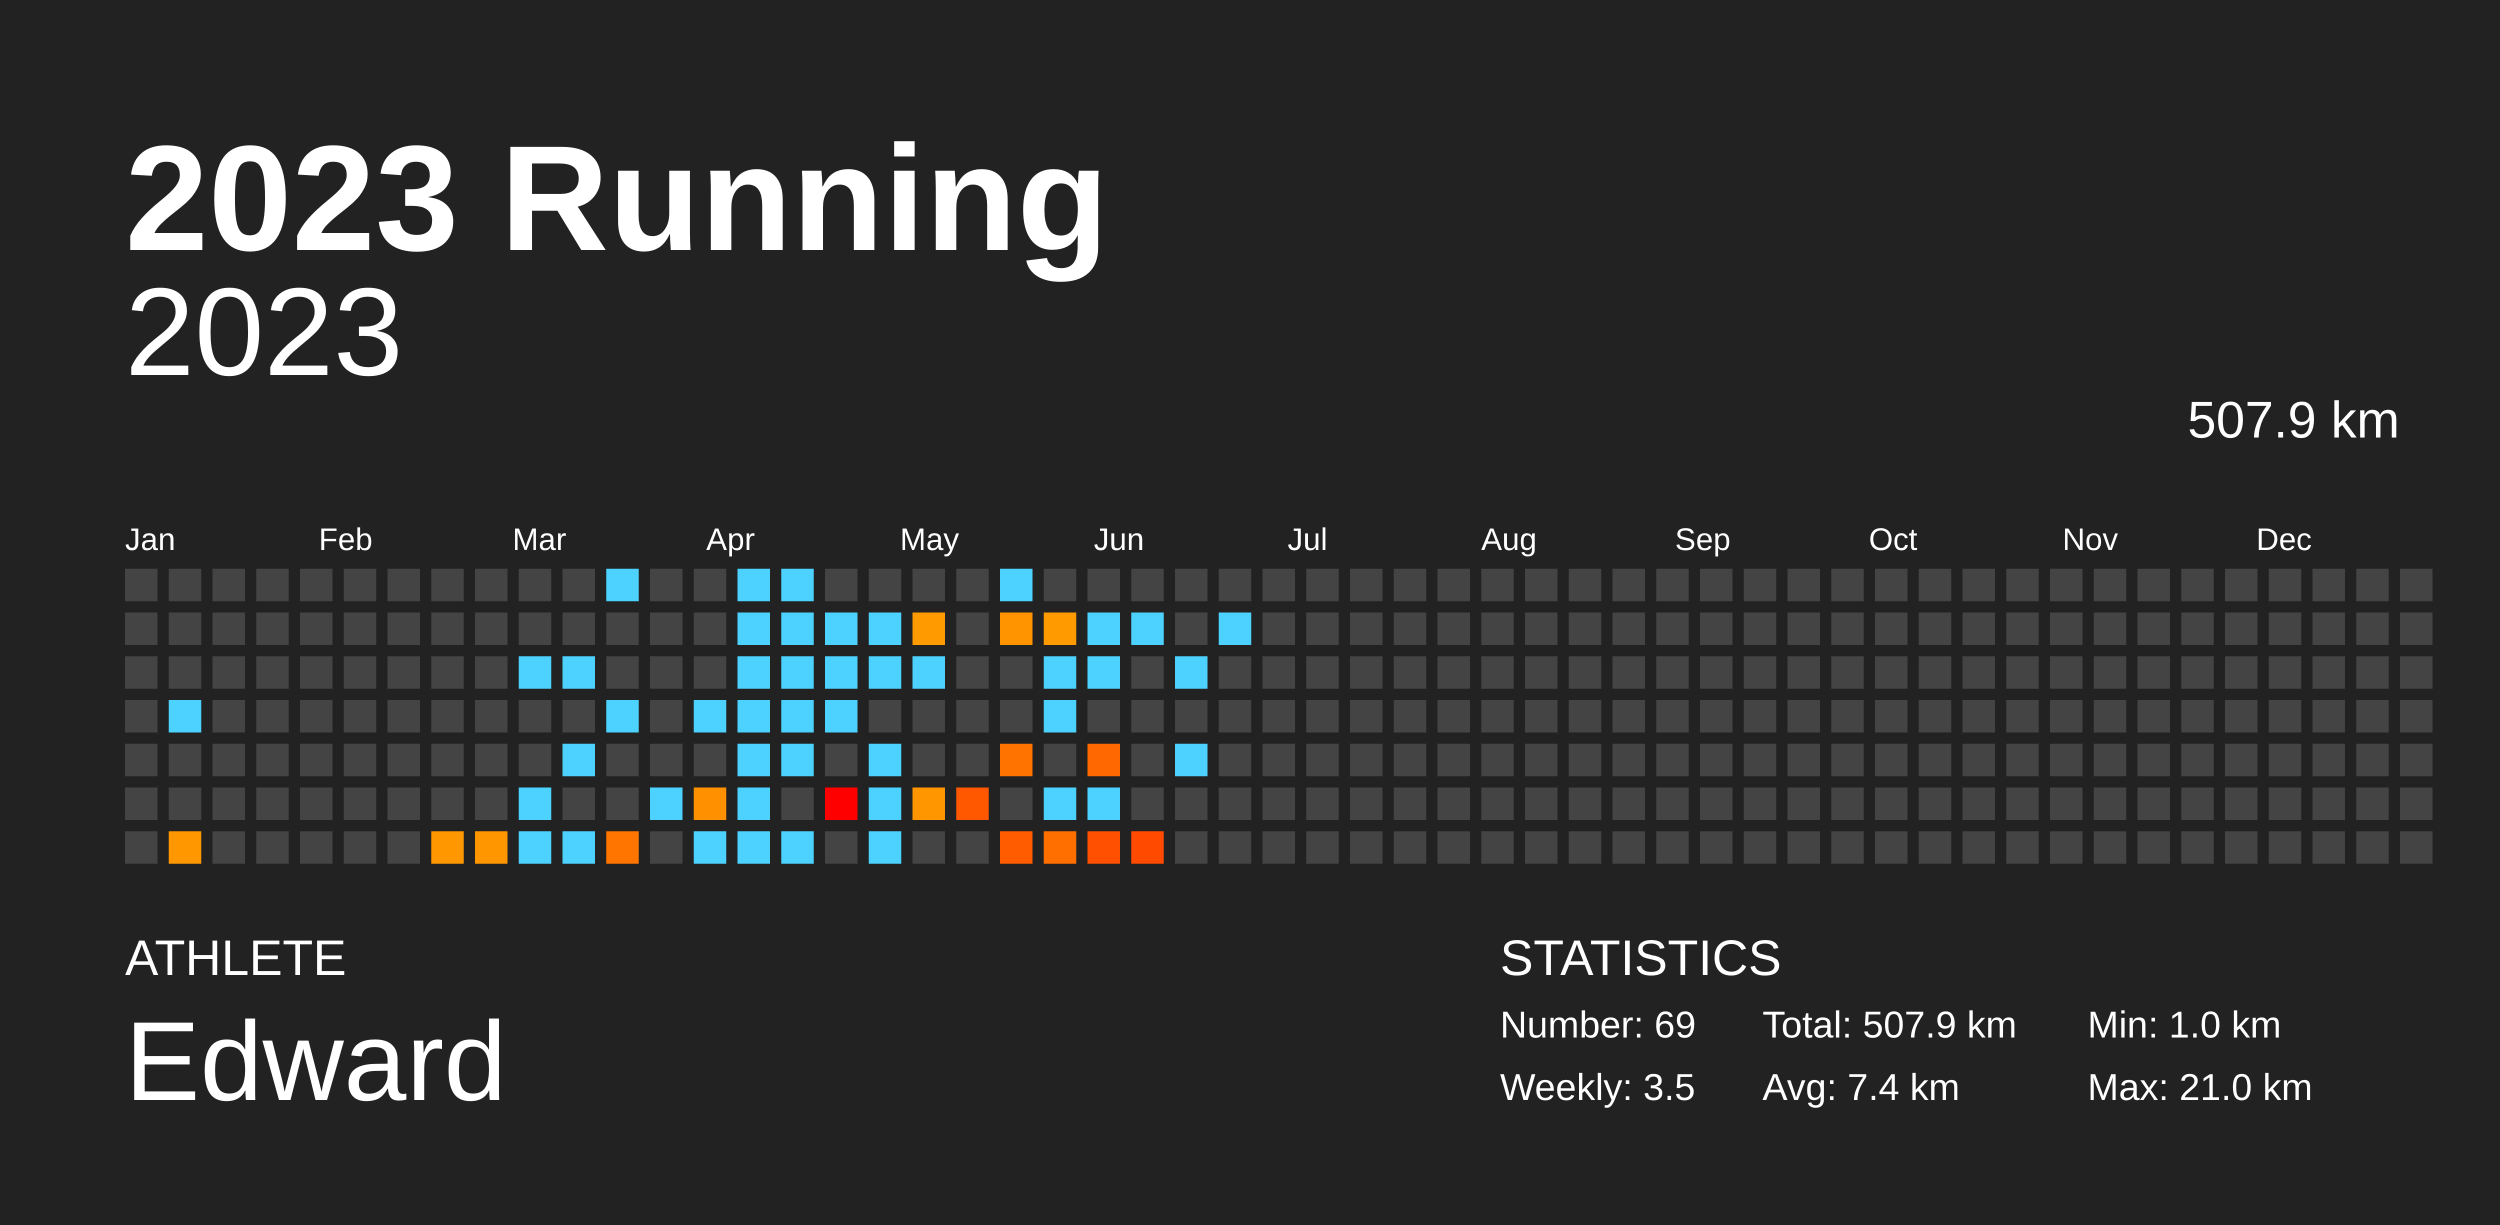
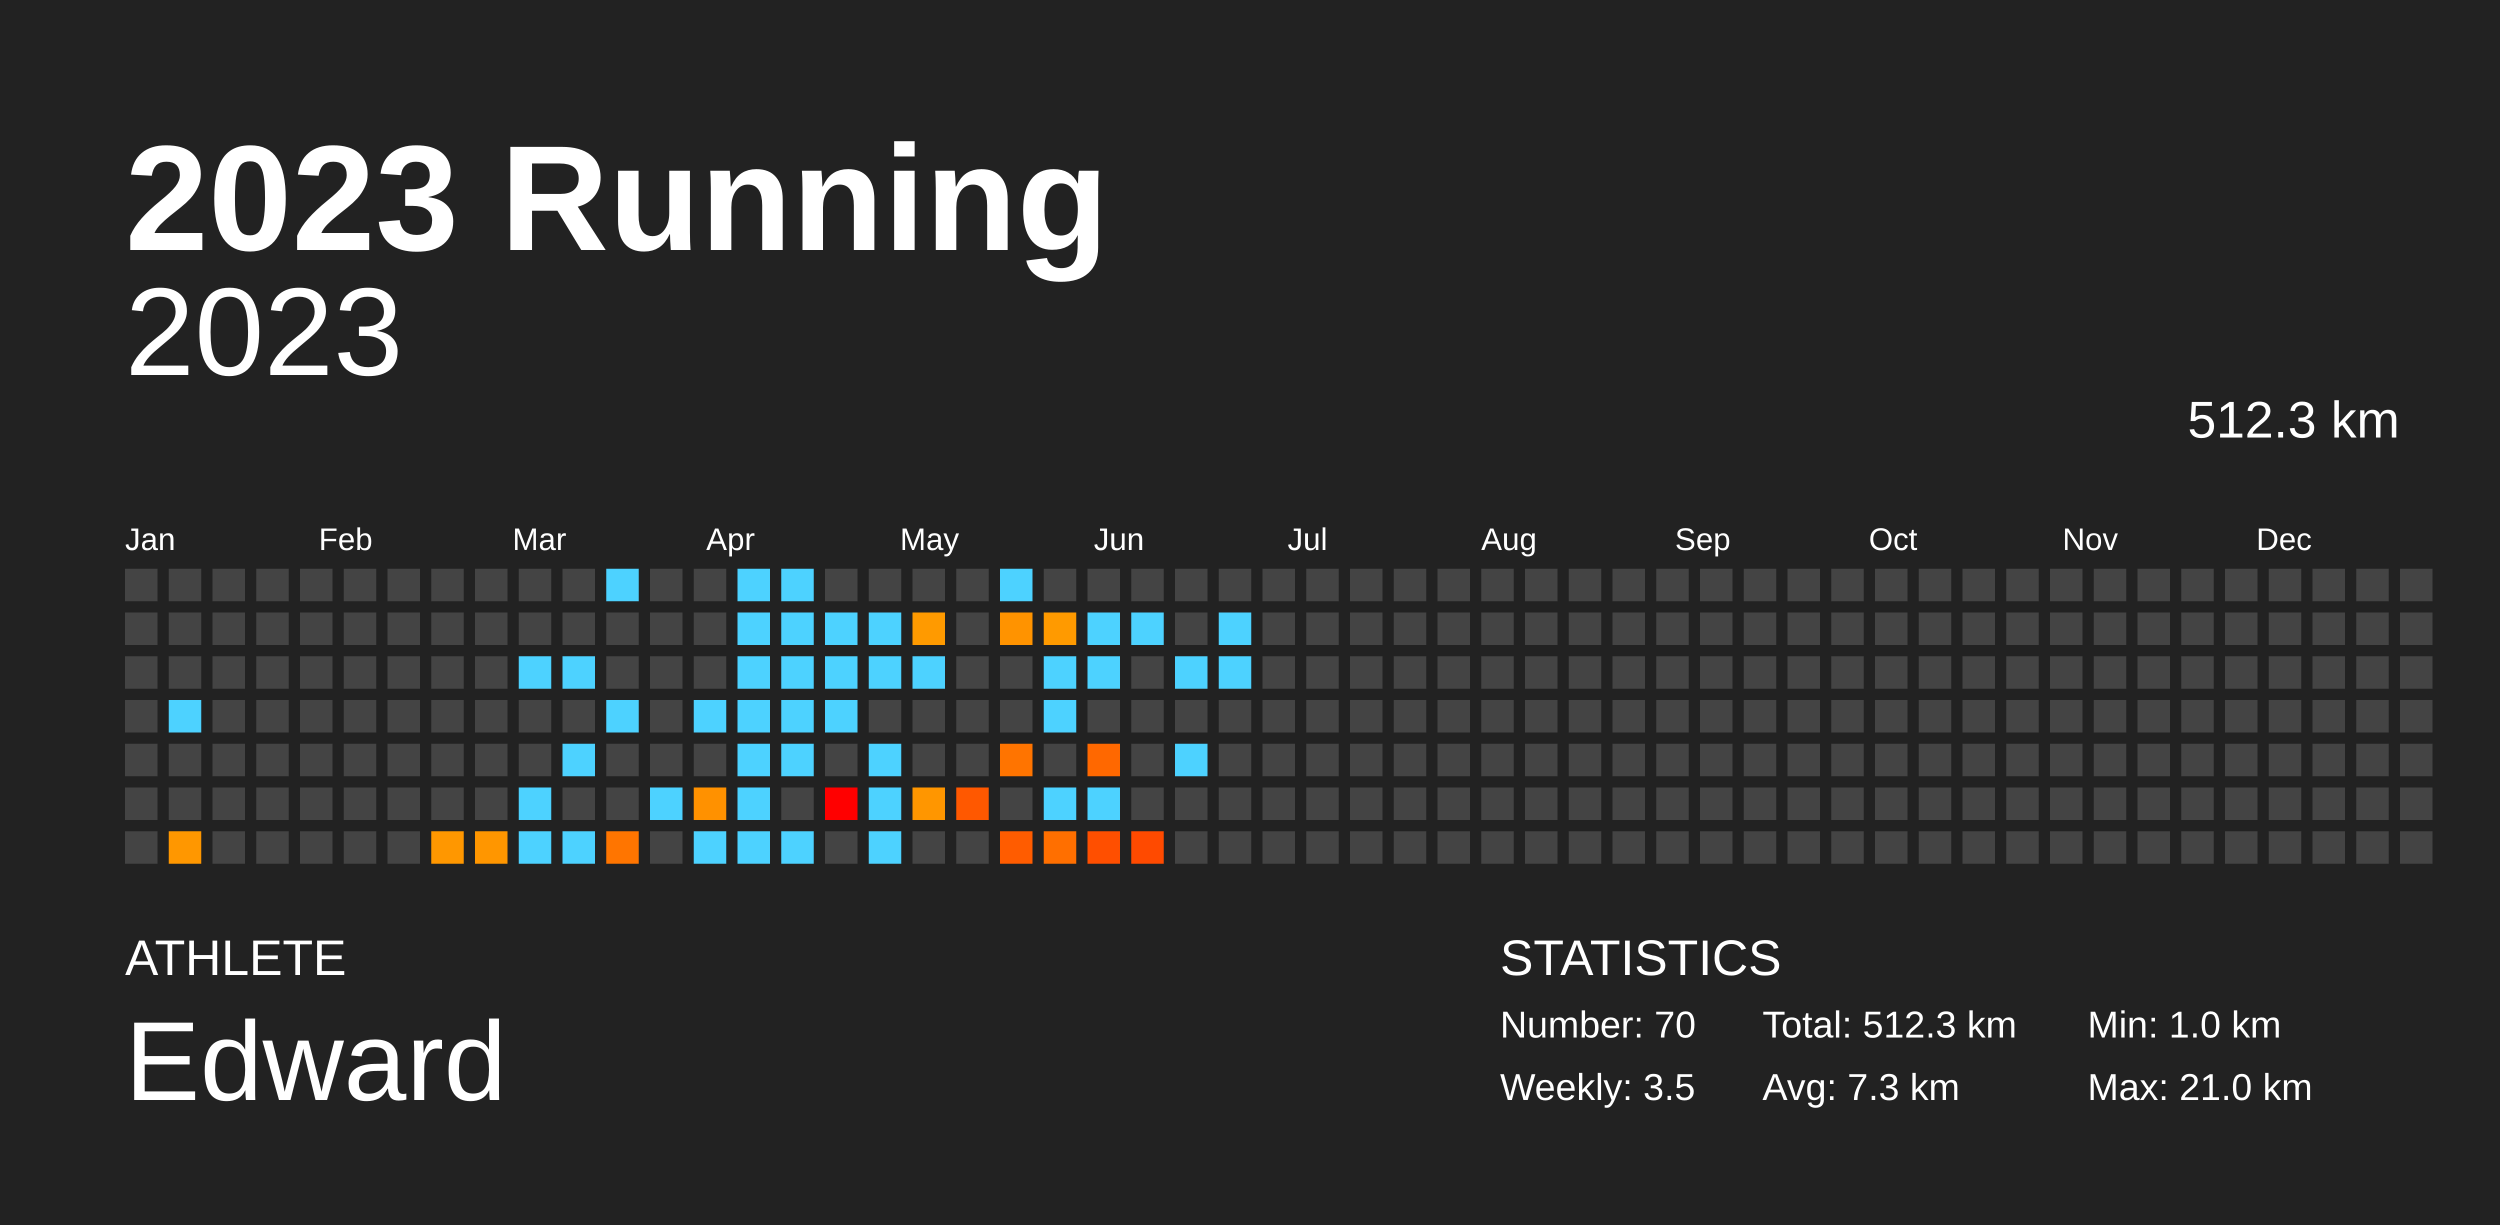
<svg xmlns="http://www.w3.org/2000/svg" baseProfile="full" height="98mm" version="1.1" viewBox="0,0,200,98" width="200mm">
  <defs />
  <rect fill="#222222" height="98" width="200" x="0" y="0" />
  <text fill="#FFFFFF" style="font-size:12px; font-family:Arial; font-weight:bold;" x="10" y="20">2023 Running</text>
  <text fill="#FFFFFF" style="font-size:4px; font-family:Arial" x="10" y="78">ATHLETE</text>
  <text fill="#FFFFFF" style="font-size:9px; font-family:Arial" x="10" y="88">Edward</text>
  <text fill="#FFFFFF" style="font-size:4px; font-family:Arial" x="120" y="78">STATISTICS</text>
-   <text fill="#FFFFFF" style="font-size:3px; font-family:Arial" x="120" y="83">Number: 69</text>
+   <text fill="#FFFFFF" style="font-size:3px; font-family:Arial" x="120" y="83">Number: 70</text>
  <text fill="#FFFFFF" style="font-size:3px; font-family:Arial" x="120" y="88">Weekly: 3.5</text>
-   <text fill="#FFFFFF" style="font-size:3px; font-family:Arial" x="141" y="83">Total: 507.9 km</text>
-   <text fill="#FFFFFF" style="font-size:3px; font-family:Arial" x="141" y="88">Avg: 7.4 km</text>
+   <text fill="#FFFFFF" style="font-size:3px; font-family:Arial" x="141" y="83">Total: 512.3 km</text>
+   <text fill="#FFFFFF" style="font-size:3px; font-family:Arial" x="141" y="88">Avg: 7.3 km</text>
  <text fill="#FFFFFF" style="font-size:3px; font-family:Arial" x="167" y="83">Min: 1.0 km</text>
  <text fill="#FFFFFF" style="font-size:3px; font-family:Arial" x="167" y="88">Max: 21.0 km</text>
  <text alignment-baseline="hanging" fill="#FFFFFF" style="font-size:10.0px; font-family:Arial;" x="10" y="30">2023</text>
-   <text alignment-baseline="hanging" fill="#FFFFFF" style="font-size:4.125px; font-family:Arial;" x="175" y="35">507.9 km</text>
+   <text alignment-baseline="hanging" fill="#FFFFFF" style="font-size:4.125px; font-family:Arial;" x="175" y="35">512.3 km</text>
  <text fill="#FFFFFF" style="font-size:2.5px; font-family:Arial" x="10.0" y="44">Jan</text>
  <text fill="#FFFFFF" style="font-size:2.5px; font-family:Arial" x="25.5" y="44">Feb</text>
  <text fill="#FFFFFF" style="font-size:2.5px; font-family:Arial" x="41.0" y="44">Mar</text>
  <text fill="#FFFFFF" style="font-size:2.5px; font-family:Arial" x="56.5" y="44">Apr</text>
  <text fill="#FFFFFF" style="font-size:2.5px; font-family:Arial" x="72.0" y="44">May</text>
  <text fill="#FFFFFF" style="font-size:2.5px; font-family:Arial" x="87.5" y="44">Jun</text>
  <text fill="#FFFFFF" style="font-size:2.5px; font-family:Arial" x="103.0" y="44">Jul</text>
  <text fill="#FFFFFF" style="font-size:2.5px; font-family:Arial" x="118.5" y="44">Aug</text>
  <text fill="#FFFFFF" style="font-size:2.5px; font-family:Arial" x="134.0" y="44">Sep</text>
  <text fill="#FFFFFF" style="font-size:2.5px; font-family:Arial" x="149.5" y="44">Oct</text>
  <text fill="#FFFFFF" style="font-size:2.5px; font-family:Arial" x="165.0" y="44">Nov</text>
  <text fill="#FFFFFF" style="font-size:2.5px; font-family:Arial" x="180.5" y="44">Dec</text>
  <rect fill="#444444" height="2.6" width="2.6" x="10.0" y="45.5" />
  <rect fill="#444444" height="2.6" width="2.6" x="10.0" y="49.0" />
  <rect fill="#444444" height="2.6" width="2.6" x="10.0" y="52.5" />
  <rect fill="#444444" height="2.6" width="2.6" x="10.0" y="56.0" />
  <rect fill="#444444" height="2.6" width="2.6" x="10.0" y="59.5" />
  <rect fill="#444444" height="2.6" width="2.6" x="10.0" y="63.0" />
  <rect fill="#444444" height="2.6" width="2.6" x="10.0" y="66.5" />
  <rect fill="#444444" height="2.6" width="2.6" x="13.5" y="45.5" />
  <rect fill="#444444" height="2.6" width="2.6" x="13.5" y="49.0" />
  <rect fill="#444444" height="2.6" width="2.6" x="13.5" y="52.5" />
  <rect fill="#4dd2ff" height="2.6" width="2.6" x="13.5" y="56.0" />
  <rect fill="#444444" height="2.6" width="2.6" x="13.5" y="59.5" />
  <rect fill="#444444" height="2.6" width="2.6" x="13.5" y="63.0" />
  <rect fill="#ff9700" height="2.6" width="2.6" x="13.5" y="66.5" />
  <rect fill="#444444" height="2.6" width="2.6" x="17.0" y="45.5" />
  <rect fill="#444444" height="2.6" width="2.6" x="17.0" y="49.0" />
  <rect fill="#444444" height="2.6" width="2.6" x="17.0" y="52.5" />
  <rect fill="#444444" height="2.6" width="2.6" x="17.0" y="56.0" />
  <rect fill="#444444" height="2.6" width="2.6" x="17.0" y="59.5" />
  <rect fill="#444444" height="2.6" width="2.6" x="17.0" y="63.0" />
  <rect fill="#444444" height="2.6" width="2.6" x="17.0" y="66.5" />
  <rect fill="#444444" height="2.6" width="2.6" x="20.5" y="45.5" />
  <rect fill="#444444" height="2.6" width="2.6" x="20.5" y="49.0" />
  <rect fill="#444444" height="2.6" width="2.6" x="20.5" y="52.5" />
  <rect fill="#444444" height="2.6" width="2.6" x="20.5" y="56.0" />
  <rect fill="#444444" height="2.6" width="2.6" x="20.5" y="59.5" />
  <rect fill="#444444" height="2.6" width="2.6" x="20.5" y="63.0" />
  <rect fill="#444444" height="2.6" width="2.6" x="20.5" y="66.5" />
  <rect fill="#444444" height="2.6" width="2.6" x="24.0" y="45.5" />
  <rect fill="#444444" height="2.6" width="2.6" x="24.0" y="49.0" />
  <rect fill="#444444" height="2.6" width="2.6" x="24.0" y="52.5" />
  <rect fill="#444444" height="2.6" width="2.6" x="24.0" y="56.0" />
  <rect fill="#444444" height="2.6" width="2.6" x="24.0" y="59.5" />
  <rect fill="#444444" height="2.6" width="2.6" x="24.0" y="63.0" />
  <rect fill="#444444" height="2.6" width="2.6" x="24.0" y="66.5" />
  <rect fill="#444444" height="2.6" width="2.6" x="27.5" y="45.5" />
  <rect fill="#444444" height="2.6" width="2.6" x="27.5" y="49.0" />
  <rect fill="#444444" height="2.6" width="2.6" x="27.5" y="52.5" />
  <rect fill="#444444" height="2.6" width="2.6" x="27.5" y="56.0" />
  <rect fill="#444444" height="2.6" width="2.6" x="27.5" y="59.5" />
  <rect fill="#444444" height="2.6" width="2.6" x="27.5" y="63.0" />
  <rect fill="#444444" height="2.6" width="2.6" x="27.5" y="66.5" />
  <rect fill="#444444" height="2.6" width="2.6" x="31.0" y="45.5" />
  <rect fill="#444444" height="2.6" width="2.6" x="31.0" y="49.0" />
  <rect fill="#444444" height="2.6" width="2.6" x="31.0" y="52.5" />
  <rect fill="#444444" height="2.6" width="2.6" x="31.0" y="56.0" />
  <rect fill="#444444" height="2.6" width="2.6" x="31.0" y="59.5" />
  <rect fill="#444444" height="2.6" width="2.6" x="31.0" y="63.0" />
  <rect fill="#444444" height="2.6" width="2.6" x="31.0" y="66.5" />
  <rect fill="#444444" height="2.6" width="2.6" x="34.5" y="45.5" />
  <rect fill="#444444" height="2.6" width="2.6" x="34.5" y="49.0" />
  <rect fill="#444444" height="2.6" width="2.6" x="34.5" y="52.5" />
  <rect fill="#444444" height="2.6" width="2.6" x="34.5" y="56.0" />
  <rect fill="#444444" height="2.6" width="2.6" x="34.5" y="59.5" />
  <rect fill="#444444" height="2.6" width="2.6" x="34.5" y="63.0" />
  <rect fill="#ff9700" height="2.6" width="2.6" x="34.5" y="66.5" />
  <rect fill="#444444" height="2.6" width="2.6" x="38.0" y="45.5" />
  <rect fill="#444444" height="2.6" width="2.6" x="38.0" y="49.0" />
  <rect fill="#444444" height="2.6" width="2.6" x="38.0" y="52.5" />
  <rect fill="#444444" height="2.6" width="2.6" x="38.0" y="56.0" />
  <rect fill="#444444" height="2.6" width="2.6" x="38.0" y="59.5" />
  <rect fill="#444444" height="2.6" width="2.6" x="38.0" y="63.0" />
  <rect fill="#ff9600" height="2.6" width="2.6" x="38.0" y="66.5" />
  <rect fill="#444444" height="2.6" width="2.6" x="41.5" y="45.5" />
  <rect fill="#444444" height="2.6" width="2.6" x="41.5" y="49.0" />
  <rect fill="#4dd2ff" height="2.6" width="2.6" x="41.5" y="52.5" />
  <rect fill="#444444" height="2.6" width="2.6" x="41.5" y="56.0" />
  <rect fill="#444444" height="2.6" width="2.6" x="41.5" y="59.5" />
  <rect fill="#4dd2ff" height="2.6" width="2.6" x="41.5" y="63.0" />
  <rect fill="#4dd2ff" height="2.6" width="2.6" x="41.5" y="66.5" />
  <rect fill="#444444" height="2.6" width="2.6" x="45.0" y="45.5" />
  <rect fill="#444444" height="2.6" width="2.6" x="45.0" y="49.0" />
  <rect fill="#4dd2ff" height="2.6" width="2.6" x="45.0" y="52.5" />
  <rect fill="#444444" height="2.6" width="2.6" x="45.0" y="56.0" />
  <rect fill="#4dd2ff" height="2.6" width="2.6" x="45.0" y="59.5" />
  <rect fill="#444444" height="2.6" width="2.6" x="45.0" y="63.0" />
  <rect fill="#4dd2ff" height="2.6" width="2.6" x="45.0" y="66.5" />
  <rect fill="#4dd2ff" height="2.6" width="2.6" x="48.5" y="45.5" />
  <rect fill="#444444" height="2.6" width="2.6" x="48.5" y="49.0" />
  <rect fill="#444444" height="2.6" width="2.6" x="48.5" y="52.5" />
  <rect fill="#4dd2ff" height="2.6" width="2.6" x="48.5" y="56.0" />
  <rect fill="#444444" height="2.6" width="2.6" x="48.5" y="59.5" />
  <rect fill="#444444" height="2.6" width="2.6" x="48.5" y="63.0" />
  <rect fill="#ff7500" height="2.6" width="2.6" x="48.5" y="66.5" />
  <rect fill="#444444" height="2.6" width="2.6" x="52.0" y="45.5" />
  <rect fill="#444444" height="2.6" width="2.6" x="52.0" y="49.0" />
  <rect fill="#444444" height="2.6" width="2.6" x="52.0" y="52.5" />
  <rect fill="#444444" height="2.6" width="2.6" x="52.0" y="56.0" />
  <rect fill="#444444" height="2.6" width="2.6" x="52.0" y="59.5" />
  <rect fill="#4dd2ff" height="2.6" width="2.6" x="52.0" y="63.0" />
  <rect fill="#444444" height="2.6" width="2.6" x="52.0" y="66.5" />
  <rect fill="#444444" height="2.6" width="2.6" x="55.5" y="45.5" />
  <rect fill="#444444" height="2.6" width="2.6" x="55.5" y="49.0" />
  <rect fill="#444444" height="2.6" width="2.6" x="55.5" y="52.5" />
  <rect fill="#4dd2ff" height="2.6" width="2.6" x="55.5" y="56.0" />
  <rect fill="#444444" height="2.6" width="2.6" x="55.5" y="59.5" />
  <rect fill="#ff9100" height="2.6" width="2.6" x="55.5" y="63.0" />
  <rect fill="#4dd2ff" height="2.6" width="2.6" x="55.5" y="66.5" />
  <rect fill="#4dd2ff" height="2.6" width="2.6" x="59.0" y="45.5" />
  <rect fill="#4dd2ff" height="2.6" width="2.6" x="59.0" y="49.0" />
  <rect fill="#4dd2ff" height="2.6" width="2.6" x="59.0" y="52.5" />
  <rect fill="#4dd2ff" height="2.6" width="2.6" x="59.0" y="56.0" />
  <rect fill="#4dd2ff" height="2.6" width="2.6" x="59.0" y="59.5" />
  <rect fill="#4dd2ff" height="2.6" width="2.6" x="59.0" y="63.0" />
  <rect fill="#4dd2ff" height="2.6" width="2.6" x="59.0" y="66.5" />
  <rect fill="#4dd2ff" height="2.6" width="2.6" x="62.5" y="45.5" />
  <rect fill="#4dd2ff" height="2.6" width="2.6" x="62.5" y="49.0" />
  <rect fill="#4dd2ff" height="2.6" width="2.6" x="62.5" y="52.5" />
  <rect fill="#4dd2ff" height="2.6" width="2.6" x="62.5" y="56.0" />
  <rect fill="#4dd2ff" height="2.6" width="2.6" x="62.5" y="59.5" />
  <rect fill="#444444" height="2.6" width="2.6" x="62.5" y="63.0" />
  <rect fill="#4dd2ff" height="2.6" width="2.6" x="62.5" y="66.5" />
  <rect fill="#444444" height="2.6" width="2.6" x="66.0" y="45.5" />
  <rect fill="#4dd2ff" height="2.6" width="2.6" x="66.0" y="49.0" />
  <rect fill="#4dd2ff" height="2.6" width="2.6" x="66.0" y="52.5" />
  <rect fill="#4dd2ff" height="2.6" width="2.6" x="66.0" y="56.0" />
  <rect fill="#444444" height="2.6" width="2.6" x="66.0" y="59.5" />
  <rect fill="red" height="2.6" width="2.6" x="66.0" y="63.0" />
  <rect fill="#444444" height="2.6" width="2.6" x="66.0" y="66.5" />
  <rect fill="#444444" height="2.6" width="2.6" x="69.5" y="45.5" />
  <rect fill="#4dd2ff" height="2.6" width="2.6" x="69.5" y="49.0" />
  <rect fill="#4dd2ff" height="2.6" width="2.6" x="69.5" y="52.5" />
  <rect fill="#444444" height="2.6" width="2.6" x="69.5" y="56.0" />
  <rect fill="#4dd2ff" height="2.6" width="2.6" x="69.5" y="59.5" />
  <rect fill="#4dd2ff" height="2.6" width="2.6" x="69.5" y="63.0" />
  <rect fill="#4dd2ff" height="2.6" width="2.6" x="69.5" y="66.5" />
  <rect fill="#444444" height="2.6" width="2.6" x="73.0" y="45.5" />
  <rect fill="#ff9a00" height="2.6" width="2.6" x="73.0" y="49.0" />
  <rect fill="#4dd2ff" height="2.6" width="2.6" x="73.0" y="52.5" />
  <rect fill="#444444" height="2.6" width="2.6" x="73.0" y="56.0" />
  <rect fill="#444444" height="2.6" width="2.6" x="73.0" y="59.5" />
  <rect fill="#ff9600" height="2.6" width="2.6" x="73.0" y="63.0" />
  <rect fill="#444444" height="2.6" width="2.6" x="73.0" y="66.5" />
  <rect fill="#444444" height="2.6" width="2.6" x="76.5" y="45.5" />
  <rect fill="#444444" height="2.6" width="2.6" x="76.5" y="49.0" />
  <rect fill="#444444" height="2.6" width="2.6" x="76.5" y="52.5" />
  <rect fill="#444444" height="2.6" width="2.6" x="76.5" y="56.0" />
  <rect fill="#444444" height="2.6" width="2.6" x="76.5" y="59.5" />
  <rect fill="#ff5800" height="2.6" width="2.6" x="76.5" y="63.0" />
  <rect fill="#444444" height="2.6" width="2.6" x="76.5" y="66.5" />
  <rect fill="#4dd2ff" height="2.6" width="2.6" x="80.0" y="45.5" />
  <rect fill="#ff9300" height="2.6" width="2.6" x="80.0" y="49.0" />
  <rect fill="#444444" height="2.6" width="2.6" x="80.0" y="52.5" />
  <rect fill="#444444" height="2.6" width="2.6" x="80.0" y="56.0" />
  <rect fill="#ff7400" height="2.6" width="2.6" x="80.0" y="59.5" />
  <rect fill="#444444" height="2.6" width="2.6" x="80.0" y="63.0" />
  <rect fill="#ff5c00" height="2.6" width="2.6" x="80.0" y="66.5" />
  <rect fill="#444444" height="2.6" width="2.6" x="83.5" y="45.5" />
  <rect fill="#ff9a00" height="2.6" width="2.6" x="83.5" y="49.0" />
  <rect fill="#4dd2ff" height="2.6" width="2.6" x="83.5" y="52.5" />
  <rect fill="#4dd2ff" height="2.6" width="2.6" x="83.5" y="56.0" />
  <rect fill="#444444" height="2.6" width="2.6" x="83.5" y="59.5" />
  <rect fill="#4dd2ff" height="2.6" width="2.6" x="83.5" y="63.0" />
  <rect fill="#ff6f00" height="2.6" width="2.6" x="83.5" y="66.5" />
  <rect fill="#444444" height="2.6" width="2.6" x="87.0" y="45.5" />
  <rect fill="#4dd2ff" height="2.6" width="2.6" x="87.0" y="49.0" />
  <rect fill="#4dd2ff" height="2.6" width="2.6" x="87.0" y="52.5" />
  <rect fill="#444444" height="2.6" width="2.6" x="87.0" y="56.0" />
  <rect fill="#ff6800" height="2.6" width="2.6" x="87.0" y="59.5" />
  <rect fill="#4dd2ff" height="2.6" width="2.6" x="87.0" y="63.0" />
  <rect fill="#ff4f00" height="2.6" width="2.6" x="87.0" y="66.5" />
  <rect fill="#444444" height="2.6" width="2.6" x="90.5" y="45.5" />
  <rect fill="#4dd2ff" height="2.6" width="2.6" x="90.5" y="49.0" />
  <rect fill="#444444" height="2.6" width="2.6" x="90.5" y="52.5" />
  <rect fill="#444444" height="2.6" width="2.6" x="90.5" y="56.0" />
  <rect fill="#444444" height="2.6" width="2.6" x="90.5" y="59.5" />
  <rect fill="#444444" height="2.6" width="2.6" x="90.5" y="63.0" />
  <rect fill="#ff4a00" height="2.6" width="2.6" x="90.5" y="66.5" />
  <rect fill="#444444" height="2.6" width="2.6" x="94.0" y="45.5" />
  <rect fill="#444444" height="2.6" width="2.6" x="94.0" y="49.0" />
  <rect fill="#4dd2ff" height="2.6" width="2.6" x="94.0" y="52.5" />
  <rect fill="#444444" height="2.6" width="2.6" x="94.0" y="56.0" />
  <rect fill="#4dd2ff" height="2.6" width="2.6" x="94.0" y="59.5" />
  <rect fill="#444444" height="2.6" width="2.6" x="94.0" y="63.0" />
  <rect fill="#444444" height="2.6" width="2.6" x="94.0" y="66.5" />
  <rect fill="#444444" height="2.6" width="2.6" x="97.5" y="45.5" />
  <rect fill="#4dd2ff" height="2.6" width="2.6" x="97.5" y="49.0" />
-   <rect fill="#444444" height="2.6" width="2.6" x="97.5" y="52.5" />
+   <rect fill="#4dd2ff" height="2.6" width="2.6" x="97.5" y="52.5" />
  <rect fill="#444444" height="2.6" width="2.6" x="97.5" y="56.0" />
  <rect fill="#444444" height="2.6" width="2.6" x="97.5" y="59.5" />
  <rect fill="#444444" height="2.6" width="2.6" x="97.5" y="63.0" />
  <rect fill="#444444" height="2.6" width="2.6" x="97.5" y="66.5" />
  <rect fill="#444444" height="2.6" width="2.6" x="101.0" y="45.5" />
  <rect fill="#444444" height="2.6" width="2.6" x="101.0" y="49.0" />
  <rect fill="#444444" height="2.6" width="2.6" x="101.0" y="52.5" />
  <rect fill="#444444" height="2.6" width="2.6" x="101.0" y="56.0" />
  <rect fill="#444444" height="2.6" width="2.6" x="101.0" y="59.5" />
  <rect fill="#444444" height="2.6" width="2.6" x="101.0" y="63.0" />
  <rect fill="#444444" height="2.6" width="2.6" x="101.0" y="66.5" />
  <rect fill="#444444" height="2.6" width="2.6" x="104.5" y="45.5" />
  <rect fill="#444444" height="2.6" width="2.6" x="104.5" y="49.0" />
  <rect fill="#444444" height="2.6" width="2.6" x="104.5" y="52.5" />
  <rect fill="#444444" height="2.6" width="2.6" x="104.5" y="56.0" />
  <rect fill="#444444" height="2.6" width="2.6" x="104.5" y="59.5" />
  <rect fill="#444444" height="2.6" width="2.6" x="104.5" y="63.0" />
  <rect fill="#444444" height="2.6" width="2.6" x="104.5" y="66.5" />
  <rect fill="#444444" height="2.6" width="2.6" x="108.0" y="45.5" />
  <rect fill="#444444" height="2.6" width="2.6" x="108.0" y="49.0" />
  <rect fill="#444444" height="2.6" width="2.6" x="108.0" y="52.5" />
  <rect fill="#444444" height="2.6" width="2.6" x="108.0" y="56.0" />
  <rect fill="#444444" height="2.6" width="2.6" x="108.0" y="59.5" />
  <rect fill="#444444" height="2.6" width="2.6" x="108.0" y="63.0" />
  <rect fill="#444444" height="2.6" width="2.6" x="108.0" y="66.5" />
  <rect fill="#444444" height="2.6" width="2.6" x="111.5" y="45.5" />
  <rect fill="#444444" height="2.6" width="2.6" x="111.5" y="49.0" />
  <rect fill="#444444" height="2.6" width="2.6" x="111.5" y="52.5" />
  <rect fill="#444444" height="2.6" width="2.6" x="111.5" y="56.0" />
  <rect fill="#444444" height="2.6" width="2.6" x="111.5" y="59.5" />
  <rect fill="#444444" height="2.6" width="2.6" x="111.5" y="63.0" />
  <rect fill="#444444" height="2.6" width="2.6" x="111.5" y="66.5" />
  <rect fill="#444444" height="2.6" width="2.6" x="115.0" y="45.5" />
  <rect fill="#444444" height="2.6" width="2.6" x="115.0" y="49.0" />
  <rect fill="#444444" height="2.6" width="2.6" x="115.0" y="52.5" />
  <rect fill="#444444" height="2.6" width="2.6" x="115.0" y="56.0" />
  <rect fill="#444444" height="2.6" width="2.6" x="115.0" y="59.5" />
  <rect fill="#444444" height="2.6" width="2.6" x="115.0" y="63.0" />
  <rect fill="#444444" height="2.6" width="2.6" x="115.0" y="66.5" />
  <rect fill="#444444" height="2.6" width="2.6" x="118.5" y="45.5" />
  <rect fill="#444444" height="2.6" width="2.6" x="118.5" y="49.0" />
  <rect fill="#444444" height="2.6" width="2.6" x="118.5" y="52.5" />
  <rect fill="#444444" height="2.6" width="2.6" x="118.5" y="56.0" />
  <rect fill="#444444" height="2.6" width="2.6" x="118.5" y="59.5" />
  <rect fill="#444444" height="2.6" width="2.6" x="118.5" y="63.0" />
  <rect fill="#444444" height="2.6" width="2.6" x="118.5" y="66.5" />
  <rect fill="#444444" height="2.6" width="2.6" x="122.0" y="45.5" />
  <rect fill="#444444" height="2.6" width="2.6" x="122.0" y="49.0" />
  <rect fill="#444444" height="2.6" width="2.6" x="122.0" y="52.5" />
  <rect fill="#444444" height="2.6" width="2.6" x="122.0" y="56.0" />
  <rect fill="#444444" height="2.6" width="2.6" x="122.0" y="59.5" />
  <rect fill="#444444" height="2.6" width="2.6" x="122.0" y="63.0" />
  <rect fill="#444444" height="2.6" width="2.6" x="122.0" y="66.5" />
  <rect fill="#444444" height="2.6" width="2.6" x="125.5" y="45.5" />
  <rect fill="#444444" height="2.6" width="2.6" x="125.5" y="49.0" />
  <rect fill="#444444" height="2.6" width="2.6" x="125.5" y="52.5" />
  <rect fill="#444444" height="2.6" width="2.6" x="125.5" y="56.0" />
  <rect fill="#444444" height="2.6" width="2.6" x="125.5" y="59.5" />
  <rect fill="#444444" height="2.6" width="2.6" x="125.5" y="63.0" />
  <rect fill="#444444" height="2.6" width="2.6" x="125.5" y="66.5" />
  <rect fill="#444444" height="2.6" width="2.6" x="129.0" y="45.5" />
  <rect fill="#444444" height="2.6" width="2.6" x="129.0" y="49.0" />
  <rect fill="#444444" height="2.6" width="2.6" x="129.0" y="52.5" />
  <rect fill="#444444" height="2.6" width="2.6" x="129.0" y="56.0" />
  <rect fill="#444444" height="2.6" width="2.6" x="129.0" y="59.5" />
  <rect fill="#444444" height="2.6" width="2.6" x="129.0" y="63.0" />
  <rect fill="#444444" height="2.6" width="2.6" x="129.0" y="66.5" />
  <rect fill="#444444" height="2.6" width="2.6" x="132.5" y="45.5" />
  <rect fill="#444444" height="2.6" width="2.6" x="132.5" y="49.0" />
  <rect fill="#444444" height="2.6" width="2.6" x="132.5" y="52.5" />
  <rect fill="#444444" height="2.6" width="2.6" x="132.5" y="56.0" />
  <rect fill="#444444" height="2.6" width="2.6" x="132.5" y="59.5" />
  <rect fill="#444444" height="2.6" width="2.6" x="132.5" y="63.0" />
  <rect fill="#444444" height="2.6" width="2.6" x="132.5" y="66.5" />
  <rect fill="#444444" height="2.6" width="2.6" x="136.0" y="45.5" />
  <rect fill="#444444" height="2.6" width="2.6" x="136.0" y="49.0" />
  <rect fill="#444444" height="2.6" width="2.6" x="136.0" y="52.5" />
  <rect fill="#444444" height="2.6" width="2.6" x="136.0" y="56.0" />
  <rect fill="#444444" height="2.6" width="2.6" x="136.0" y="59.5" />
  <rect fill="#444444" height="2.6" width="2.6" x="136.0" y="63.0" />
  <rect fill="#444444" height="2.6" width="2.6" x="136.0" y="66.5" />
  <rect fill="#444444" height="2.6" width="2.6" x="139.5" y="45.5" />
  <rect fill="#444444" height="2.6" width="2.6" x="139.5" y="49.0" />
  <rect fill="#444444" height="2.6" width="2.6" x="139.5" y="52.5" />
  <rect fill="#444444" height="2.6" width="2.6" x="139.5" y="56.0" />
  <rect fill="#444444" height="2.6" width="2.6" x="139.5" y="59.5" />
  <rect fill="#444444" height="2.6" width="2.6" x="139.5" y="63.0" />
  <rect fill="#444444" height="2.6" width="2.6" x="139.5" y="66.5" />
  <rect fill="#444444" height="2.6" width="2.6" x="143.0" y="45.5" />
  <rect fill="#444444" height="2.6" width="2.6" x="143.0" y="49.0" />
  <rect fill="#444444" height="2.6" width="2.6" x="143.0" y="52.5" />
  <rect fill="#444444" height="2.6" width="2.6" x="143.0" y="56.0" />
  <rect fill="#444444" height="2.6" width="2.6" x="143.0" y="59.5" />
  <rect fill="#444444" height="2.6" width="2.6" x="143.0" y="63.0" />
  <rect fill="#444444" height="2.6" width="2.6" x="143.0" y="66.5" />
  <rect fill="#444444" height="2.6" width="2.6" x="146.5" y="45.5" />
  <rect fill="#444444" height="2.6" width="2.6" x="146.5" y="49.0" />
  <rect fill="#444444" height="2.6" width="2.6" x="146.5" y="52.5" />
  <rect fill="#444444" height="2.6" width="2.6" x="146.5" y="56.0" />
  <rect fill="#444444" height="2.6" width="2.6" x="146.5" y="59.5" />
  <rect fill="#444444" height="2.6" width="2.6" x="146.5" y="63.0" />
  <rect fill="#444444" height="2.6" width="2.6" x="146.5" y="66.5" />
  <rect fill="#444444" height="2.6" width="2.6" x="150.0" y="45.5" />
  <rect fill="#444444" height="2.6" width="2.6" x="150.0" y="49.0" />
  <rect fill="#444444" height="2.6" width="2.6" x="150.0" y="52.5" />
  <rect fill="#444444" height="2.6" width="2.6" x="150.0" y="56.0" />
  <rect fill="#444444" height="2.6" width="2.6" x="150.0" y="59.5" />
  <rect fill="#444444" height="2.6" width="2.6" x="150.0" y="63.0" />
  <rect fill="#444444" height="2.6" width="2.6" x="150.0" y="66.5" />
  <rect fill="#444444" height="2.6" width="2.6" x="153.5" y="45.5" />
  <rect fill="#444444" height="2.6" width="2.6" x="153.5" y="49.0" />
  <rect fill="#444444" height="2.6" width="2.6" x="153.5" y="52.5" />
  <rect fill="#444444" height="2.6" width="2.6" x="153.5" y="56.0" />
  <rect fill="#444444" height="2.6" width="2.6" x="153.5" y="59.5" />
  <rect fill="#444444" height="2.6" width="2.6" x="153.5" y="63.0" />
  <rect fill="#444444" height="2.6" width="2.6" x="153.5" y="66.5" />
  <rect fill="#444444" height="2.6" width="2.6" x="157.0" y="45.5" />
  <rect fill="#444444" height="2.6" width="2.6" x="157.0" y="49.0" />
  <rect fill="#444444" height="2.6" width="2.6" x="157.0" y="52.5" />
  <rect fill="#444444" height="2.6" width="2.6" x="157.0" y="56.0" />
  <rect fill="#444444" height="2.6" width="2.6" x="157.0" y="59.5" />
  <rect fill="#444444" height="2.6" width="2.6" x="157.0" y="63.0" />
  <rect fill="#444444" height="2.6" width="2.6" x="157.0" y="66.5" />
  <rect fill="#444444" height="2.6" width="2.6" x="160.5" y="45.5" />
  <rect fill="#444444" height="2.6" width="2.6" x="160.5" y="49.0" />
  <rect fill="#444444" height="2.6" width="2.6" x="160.5" y="52.5" />
  <rect fill="#444444" height="2.6" width="2.6" x="160.5" y="56.0" />
  <rect fill="#444444" height="2.6" width="2.6" x="160.5" y="59.5" />
  <rect fill="#444444" height="2.6" width="2.6" x="160.5" y="63.0" />
  <rect fill="#444444" height="2.6" width="2.6" x="160.5" y="66.5" />
  <rect fill="#444444" height="2.6" width="2.6" x="164.0" y="45.5" />
  <rect fill="#444444" height="2.6" width="2.6" x="164.0" y="49.0" />
  <rect fill="#444444" height="2.6" width="2.6" x="164.0" y="52.5" />
  <rect fill="#444444" height="2.6" width="2.6" x="164.0" y="56.0" />
  <rect fill="#444444" height="2.6" width="2.6" x="164.0" y="59.5" />
  <rect fill="#444444" height="2.6" width="2.6" x="164.0" y="63.0" />
  <rect fill="#444444" height="2.6" width="2.6" x="164.0" y="66.5" />
  <rect fill="#444444" height="2.6" width="2.6" x="167.5" y="45.5" />
  <rect fill="#444444" height="2.6" width="2.6" x="167.5" y="49.0" />
  <rect fill="#444444" height="2.6" width="2.6" x="167.5" y="52.5" />
  <rect fill="#444444" height="2.6" width="2.6" x="167.5" y="56.0" />
  <rect fill="#444444" height="2.6" width="2.6" x="167.5" y="59.5" />
  <rect fill="#444444" height="2.6" width="2.6" x="167.5" y="63.0" />
  <rect fill="#444444" height="2.6" width="2.6" x="167.5" y="66.5" />
  <rect fill="#444444" height="2.6" width="2.6" x="171.0" y="45.5" />
  <rect fill="#444444" height="2.6" width="2.6" x="171.0" y="49.0" />
  <rect fill="#444444" height="2.6" width="2.6" x="171.0" y="52.5" />
  <rect fill="#444444" height="2.6" width="2.6" x="171.0" y="56.0" />
  <rect fill="#444444" height="2.6" width="2.6" x="171.0" y="59.5" />
  <rect fill="#444444" height="2.6" width="2.6" x="171.0" y="63.0" />
  <rect fill="#444444" height="2.6" width="2.6" x="171.0" y="66.5" />
  <rect fill="#444444" height="2.6" width="2.6" x="174.5" y="45.5" />
  <rect fill="#444444" height="2.6" width="2.6" x="174.5" y="49.0" />
  <rect fill="#444444" height="2.6" width="2.6" x="174.5" y="52.5" />
  <rect fill="#444444" height="2.6" width="2.6" x="174.5" y="56.0" />
  <rect fill="#444444" height="2.6" width="2.6" x="174.5" y="59.5" />
  <rect fill="#444444" height="2.6" width="2.6" x="174.5" y="63.0" />
  <rect fill="#444444" height="2.6" width="2.6" x="174.5" y="66.5" />
  <rect fill="#444444" height="2.6" width="2.6" x="178.0" y="45.5" />
  <rect fill="#444444" height="2.6" width="2.6" x="178.0" y="49.0" />
  <rect fill="#444444" height="2.6" width="2.6" x="178.0" y="52.5" />
  <rect fill="#444444" height="2.6" width="2.6" x="178.0" y="56.0" />
  <rect fill="#444444" height="2.6" width="2.6" x="178.0" y="59.5" />
  <rect fill="#444444" height="2.6" width="2.6" x="178.0" y="63.0" />
  <rect fill="#444444" height="2.6" width="2.6" x="178.0" y="66.5" />
  <rect fill="#444444" height="2.6" width="2.6" x="181.5" y="45.5" />
  <rect fill="#444444" height="2.6" width="2.6" x="181.5" y="49.0" />
  <rect fill="#444444" height="2.6" width="2.6" x="181.5" y="52.5" />
  <rect fill="#444444" height="2.6" width="2.6" x="181.5" y="56.0" />
  <rect fill="#444444" height="2.6" width="2.6" x="181.5" y="59.5" />
  <rect fill="#444444" height="2.6" width="2.6" x="181.5" y="63.0" />
  <rect fill="#444444" height="2.6" width="2.6" x="181.5" y="66.5" />
  <rect fill="#444444" height="2.6" width="2.6" x="185.0" y="45.5" />
  <rect fill="#444444" height="2.6" width="2.6" x="185.0" y="49.0" />
  <rect fill="#444444" height="2.6" width="2.6" x="185.0" y="52.5" />
  <rect fill="#444444" height="2.6" width="2.6" x="185.0" y="56.0" />
  <rect fill="#444444" height="2.6" width="2.6" x="185.0" y="59.5" />
  <rect fill="#444444" height="2.6" width="2.6" x="185.0" y="63.0" />
  <rect fill="#444444" height="2.6" width="2.6" x="185.0" y="66.5" />
  <rect fill="#444444" height="2.6" width="2.6" x="188.5" y="45.5" />
  <rect fill="#444444" height="2.6" width="2.6" x="188.5" y="49.0" />
  <rect fill="#444444" height="2.6" width="2.6" x="188.5" y="52.5" />
  <rect fill="#444444" height="2.6" width="2.6" x="188.5" y="56.0" />
  <rect fill="#444444" height="2.6" width="2.6" x="188.5" y="59.5" />
  <rect fill="#444444" height="2.6" width="2.6" x="188.5" y="63.0" />
  <rect fill="#444444" height="2.6" width="2.6" x="188.5" y="66.5" />
  <rect fill="#444444" height="2.6" width="2.6" x="192.0" y="45.5" />
  <rect fill="#444444" height="2.6" width="2.6" x="192.0" y="49.0" />
  <rect fill="#444444" height="2.6" width="2.6" x="192.0" y="52.5" />
  <rect fill="#444444" height="2.6" width="2.6" x="192.0" y="56.0" />
  <rect fill="#444444" height="2.6" width="2.6" x="192.0" y="59.5" />
  <rect fill="#444444" height="2.6" width="2.6" x="192.0" y="63.0" />
  <rect fill="#444444" height="2.6" width="2.6" x="192.0" y="66.5" />
</svg>
